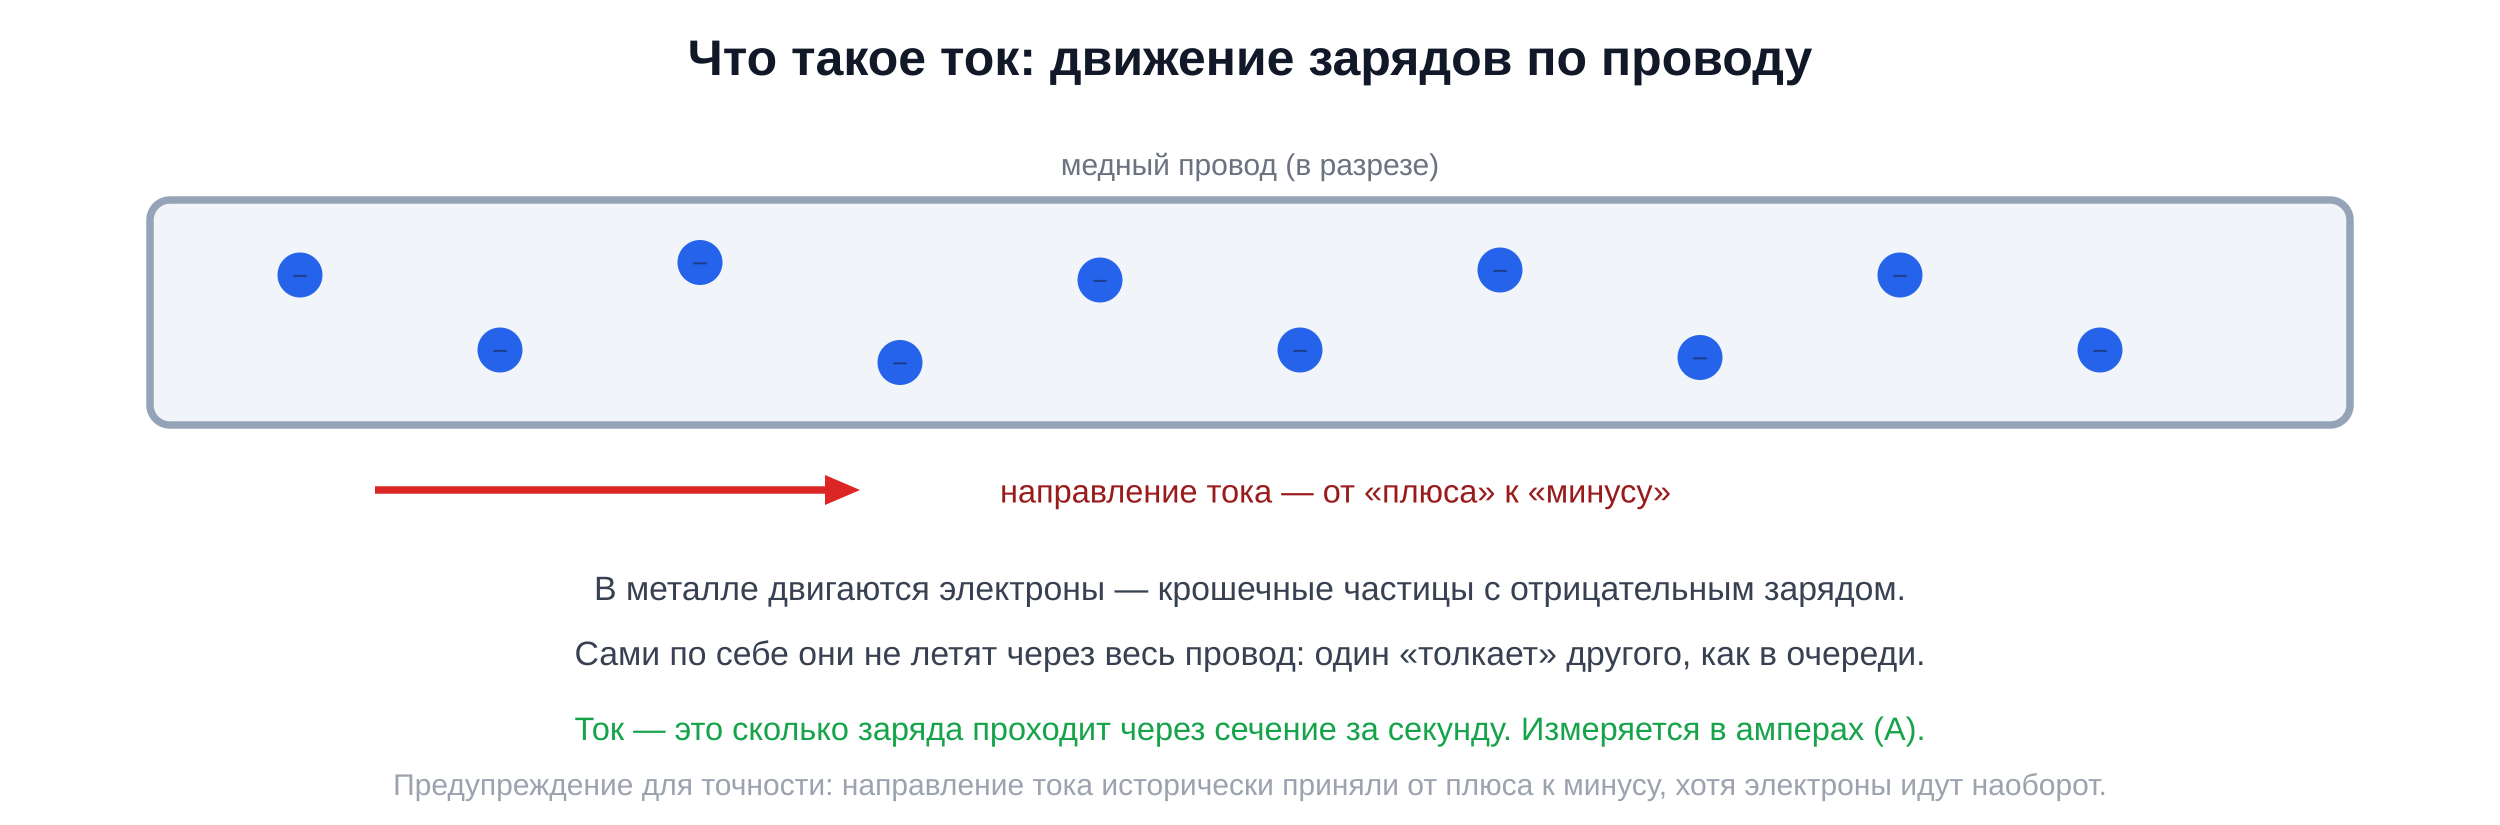
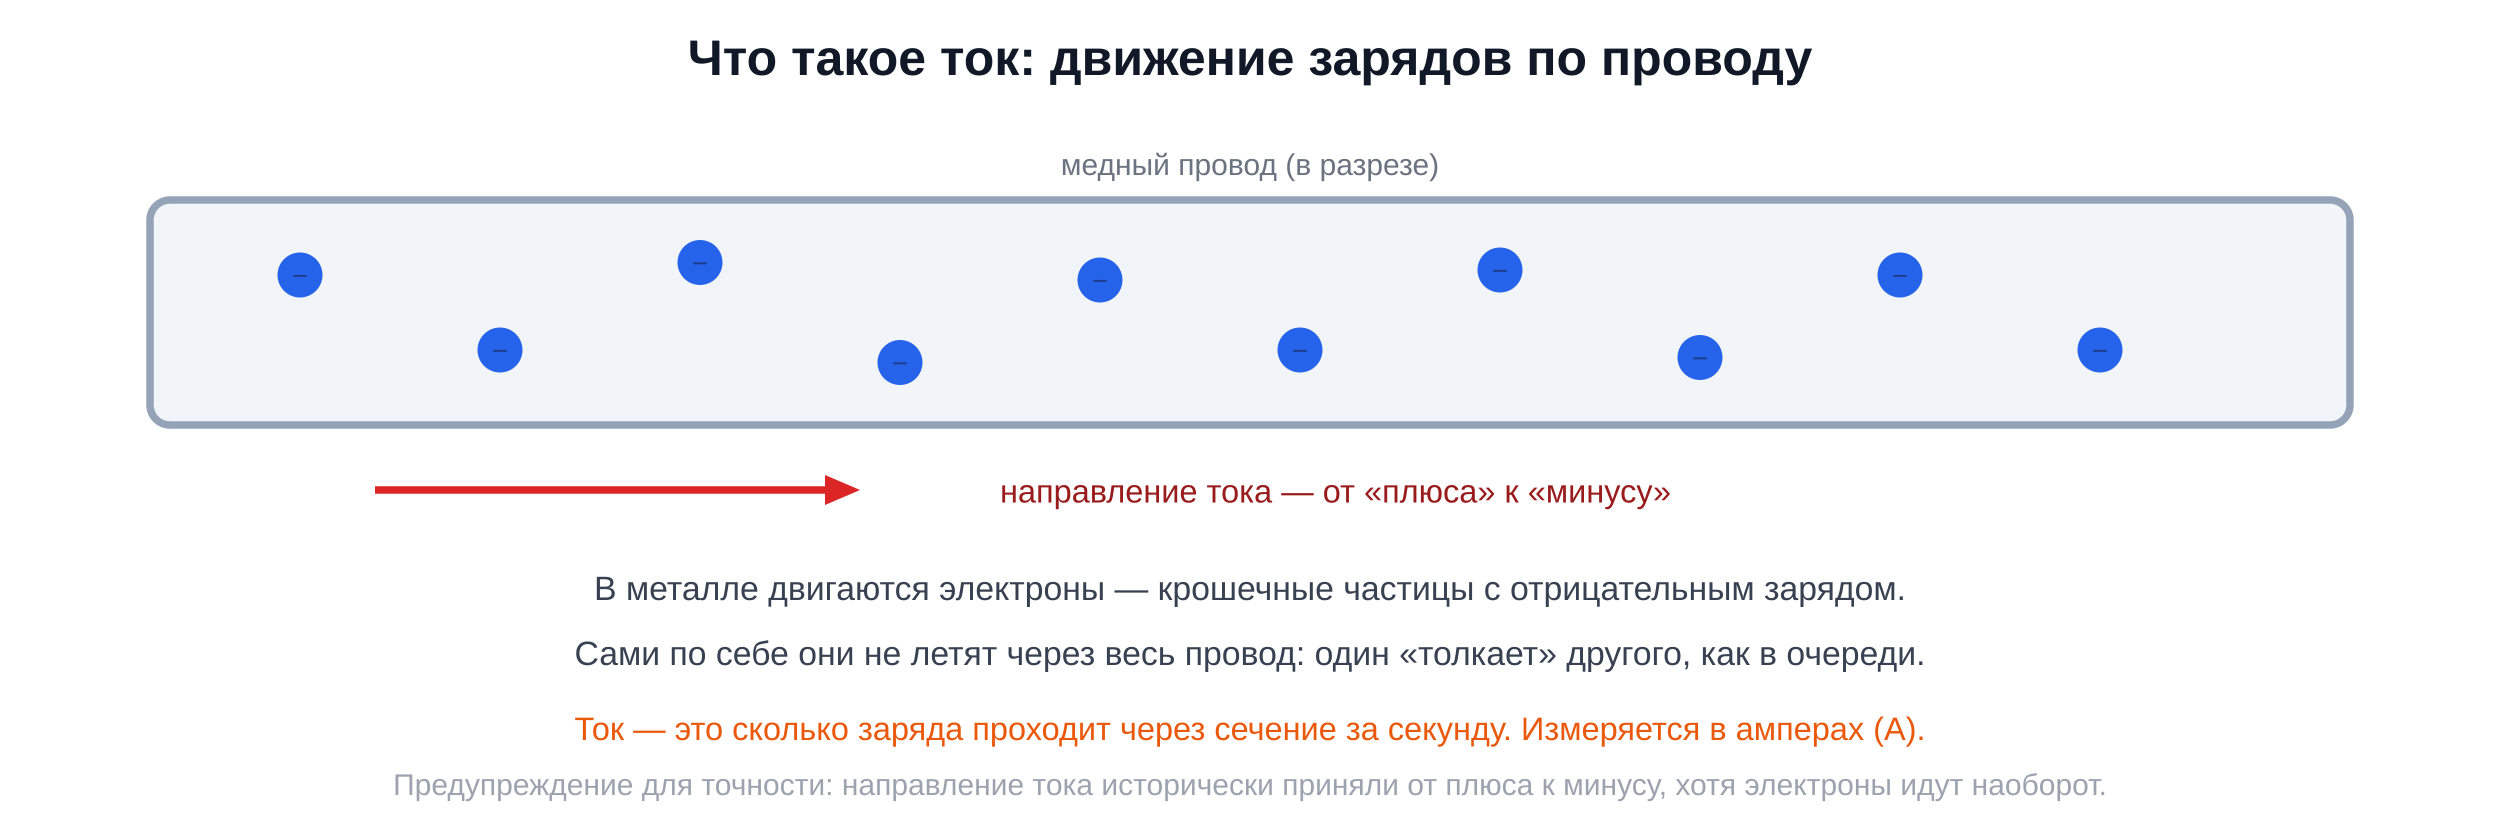
<svg xmlns="http://www.w3.org/2000/svg" width="1000" height="330" viewBox="0 0 1000 330" font-family="Arial, Helvetica, sans-serif">
  <rect width="1000" height="330" fill="#ffffff" />
  <text x="500" y="30" text-anchor="middle" font-size="20" font-weight="bold" fill="#111827">Что такое ток: движение зарядов по проводу</text>
  <rect x="60" y="80" width="880" height="90" rx="8" fill="#f1f5f9" stroke="#94a3b8" stroke-width="3" />
  <text x="500" y="70" text-anchor="middle" font-size="12" fill="#6b7280">медный провод (в разрезе)</text>
  <g fill="#2563eb">
    <circle cx="120" cy="110" r="9" />
    <circle cx="200" cy="140" r="9" />
    <circle cx="280" cy="105" r="9" />
    <circle cx="360" cy="145" r="9" />
    <circle cx="440" cy="112" r="9" />
    <circle cx="520" cy="140" r="9" />
    <circle cx="600" cy="108" r="9" />
    <circle cx="680" cy="143" r="9" />
    <circle cx="760" cy="110" r="9" />
    <circle cx="840" cy="140" r="9" />
  </g>
  <g font-size="11" fill="#1e3a8a" text-anchor="middle">
    <text x="120" y="114">−</text>
    <text x="200" y="144">−</text>
    <text x="280" y="109">−</text>
    <text x="360" y="149">−</text>
    <text x="440" y="116">−</text>
    <text x="520" y="144">−</text>
    <text x="600" y="112">−</text>
    <text x="680" y="147">−</text>
    <text x="760" y="114">−</text>
    <text x="840" y="144">−</text>
  </g>
  <g stroke="#dc2626" stroke-width="3">
    <line x1="150" y1="196" x2="330" y2="196" />
  </g>
  <path d="M330,190 L344,196 L330,202 z" fill="#dc2626" />
  <text x="400" y="201" font-size="13" fill="#991b1b">направление тока — от «плюса» к «минусу»</text>
  <text x="500" y="240" text-anchor="middle" font-size="13.5" fill="#374151">В металле двигаются электроны — крошечные частицы с отрицательным зарядом.</text>
  <text x="500" y="266" text-anchor="middle" font-size="13.5" fill="#374151">Сами по себе они не летят через весь провод: один «толкает» другого, как в очереди.</text>
-   <text x="500" y="296" text-anchor="middle" font-size="13" fill="#16A34A">Ток — это сколько заряда проходит через сечение за секунду. Измеряется в амперах (А).</text>
+   <text x="500" y="296" text-anchor="middle" font-size="13" fill="#EA580C">Ток — это сколько заряда проходит через сечение за секунду. Измеряется в амперах (А).</text>
  <text x="500" y="318" text-anchor="middle" font-size="12" fill="#9ca3af">Предупреждение для точности: направление тока исторически приняли от плюса к минусу, хотя электроны идут наоборот.</text>
</svg>
